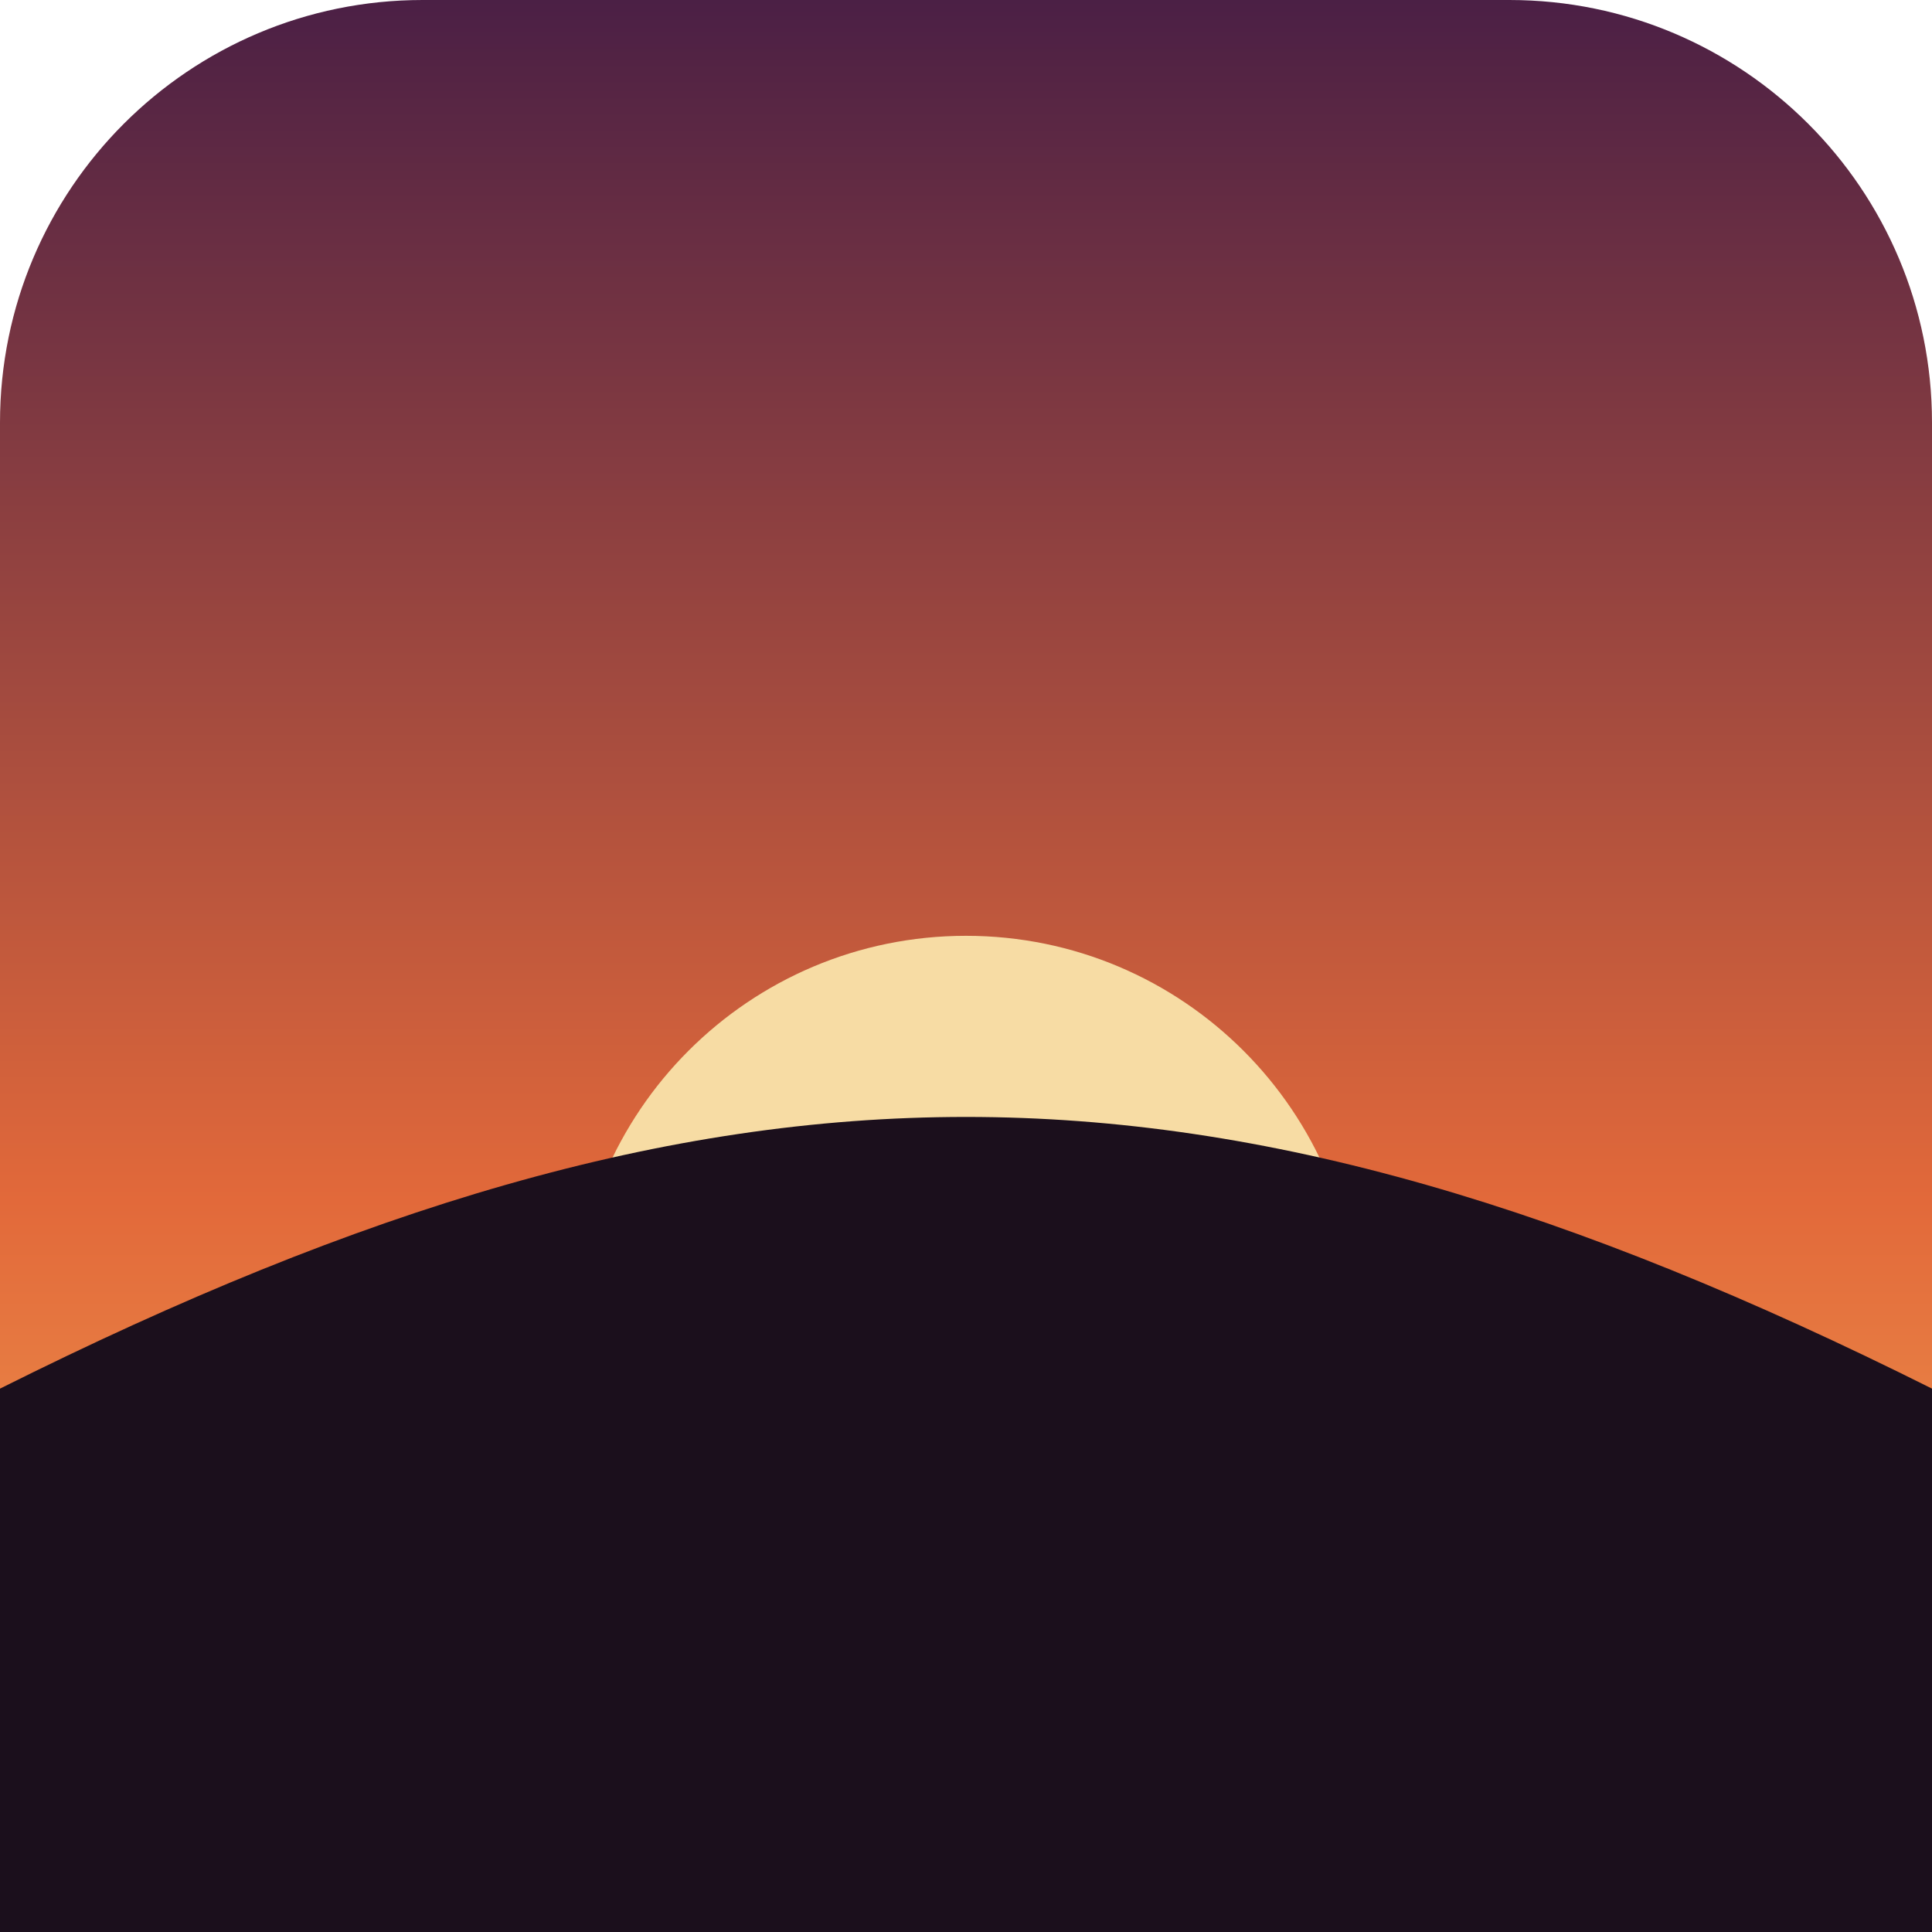
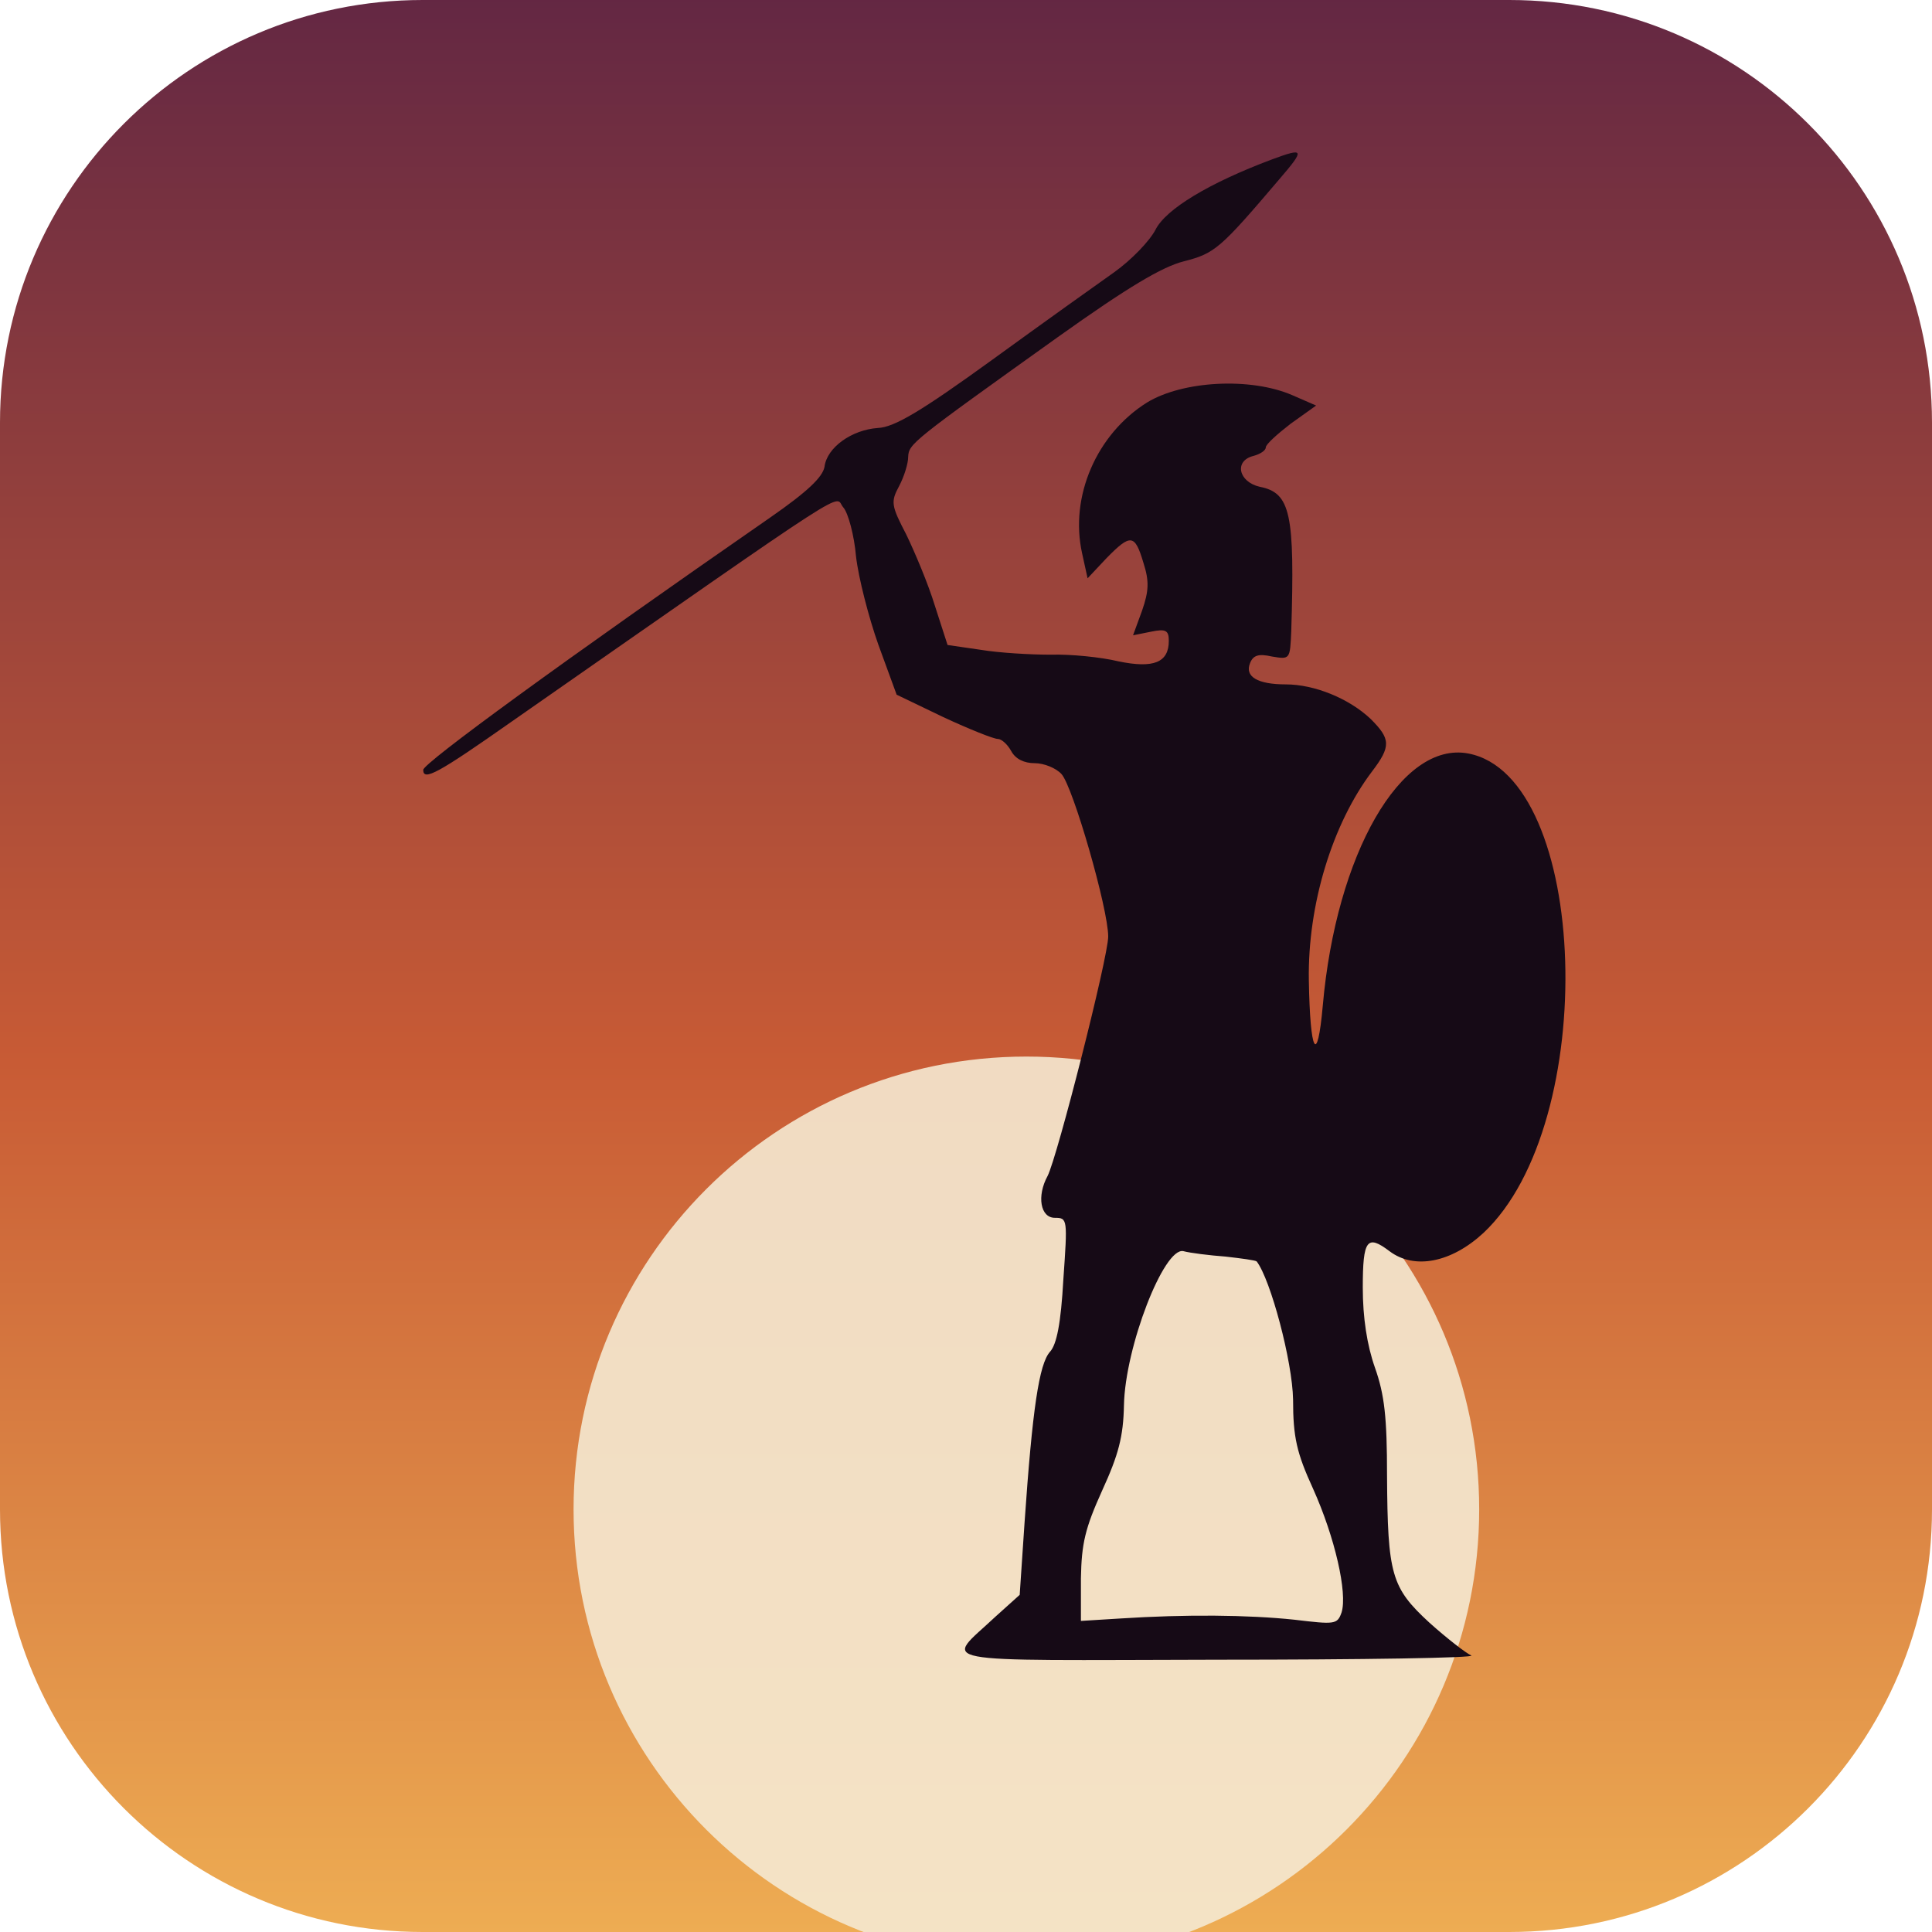
<svg xmlns="http://www.w3.org/2000/svg" viewBox="0 0 64 64">
  <defs>
    <linearGradient id="s" x1="0" y1="0" x2="0" y2="1">
-       <stop offset="0" stop-color="#4a1f45" />
-       <stop offset=".62" stop-color="#e2693a" />
-       <stop offset="1" stop-color="#f6b35a" />
+       <stop offset="0" stop-color="#632743" />
+       <stop offset=".55" stop-color="#C85B35" />
+       <stop offset="1" stop-color="#EEAD53" />
    </linearGradient>
  </defs>
  <rect width="64" height="64" rx="14" fill="url(#s)" />
-   <circle cx="32" cy="44" r="13" fill="#f7dca4" />
-   <path d="M0 46c12-6 22-9 32-9s20 3 32 9v18H0z" fill="#1b0f1c" />
+   <circle cx="34" cy="50" r="15" fill="#F5E9D1" opacity=".9" />
+   <g transform="translate(14.02,55.00) scale(0.02008,-0.02008)" fill="#160A16">
+     <path d="M1400 2476 c-104 -39 -175 -82 -192 -116 -10 -19 -40 -50 -68 -70 -27 -19 -118 -84 -202 -145 -116 -84 -161 -111 -188 -112 -43 -3 -84 -32 -88 -64 -3 -17 -28 -41 -90 -84 -339 -235 -572 -405 -572 -416 0 -19 24 -6 145 79 585 408 531 373 548 354 8 -9 18 -46 21 -81 4 -35 21 -101 37 -146 l30 -82 77 -37 c43 -20 83 -36 90 -36 6 0 16 -9 22 -20 7 -13 21 -20 39 -20 15 0 35 -8 44 -18 19 -21 77 -222 77 -268 0 -34 -84 -364 -100 -395 -18 -33 -12 -69 12 -69 21 0 21 -2 14 -102 -4 -72 -11 -107 -22 -119 -18 -20 -29 -94 -42 -282 l-8 -119 -40 -36 c-84 -79 -119 -72 367 -71 239 0 427 3 418 7 -9 4 -40 28 -69 54 -63 58 -69 79 -70 243 0 95 -4 133 -20 178 -13 37 -20 82 -20 132 0 79 7 88 44 60 41 -31 102 -19 155 30 193 181 175 753 -25 791 -111 21 -218 -166 -240 -416 -9 -101 -21 -78 -23 42 -2 125 39 258 104 344 32 42 31 54 -2 87 -36 34 -93 57 -140 57 -47 0 -68 13 -59 35 5 13 14 16 36 11 30 -5 30 -5 32 42 6 194 -1 228 -52 238 -35 8 -43 43 -10 51 11 3 20 9 20 14 0 5 19 22 41 39 l42 30 -39 17 c-69 30 -181 24 -240 -12 -83 -52 -128 -155 -107 -249 l9 -41 31 33 c40 41 47 40 61 -7 10 -31 9 -47 -2 -79 l-15 -41 30 6 c24 5 29 2 29 -15 0 -36 -25 -46 -83 -34 -29 7 -79 12 -112 11 -33 0 -85 3 -115 8 l-55 8 -21 65 c-11 36 -33 88 -47 117 -25 48 -26 54 -12 80 8 15 15 37 15 48 1 22 5 25 247 198 115 82 172 116 208 125 51 13 60 21 157 135 43 50 42 53 -12 33z m-76 -1810 c26 -3 49 -6 51 -8 23 -30 59 -165 60 -228 0 -62 6 -88 33 -147 36 -80 57 -172 47 -204 -7 -20 -11 -20 -78 -12 -76 8 -179 9 -287 2 l-65 -4 0 70 c1 58 7 83 35 145 27 59 35 89 36 141 2 96 66 261 98 254 11 -3 43 -7 70 -9z" />
+   </g>
</svg>
